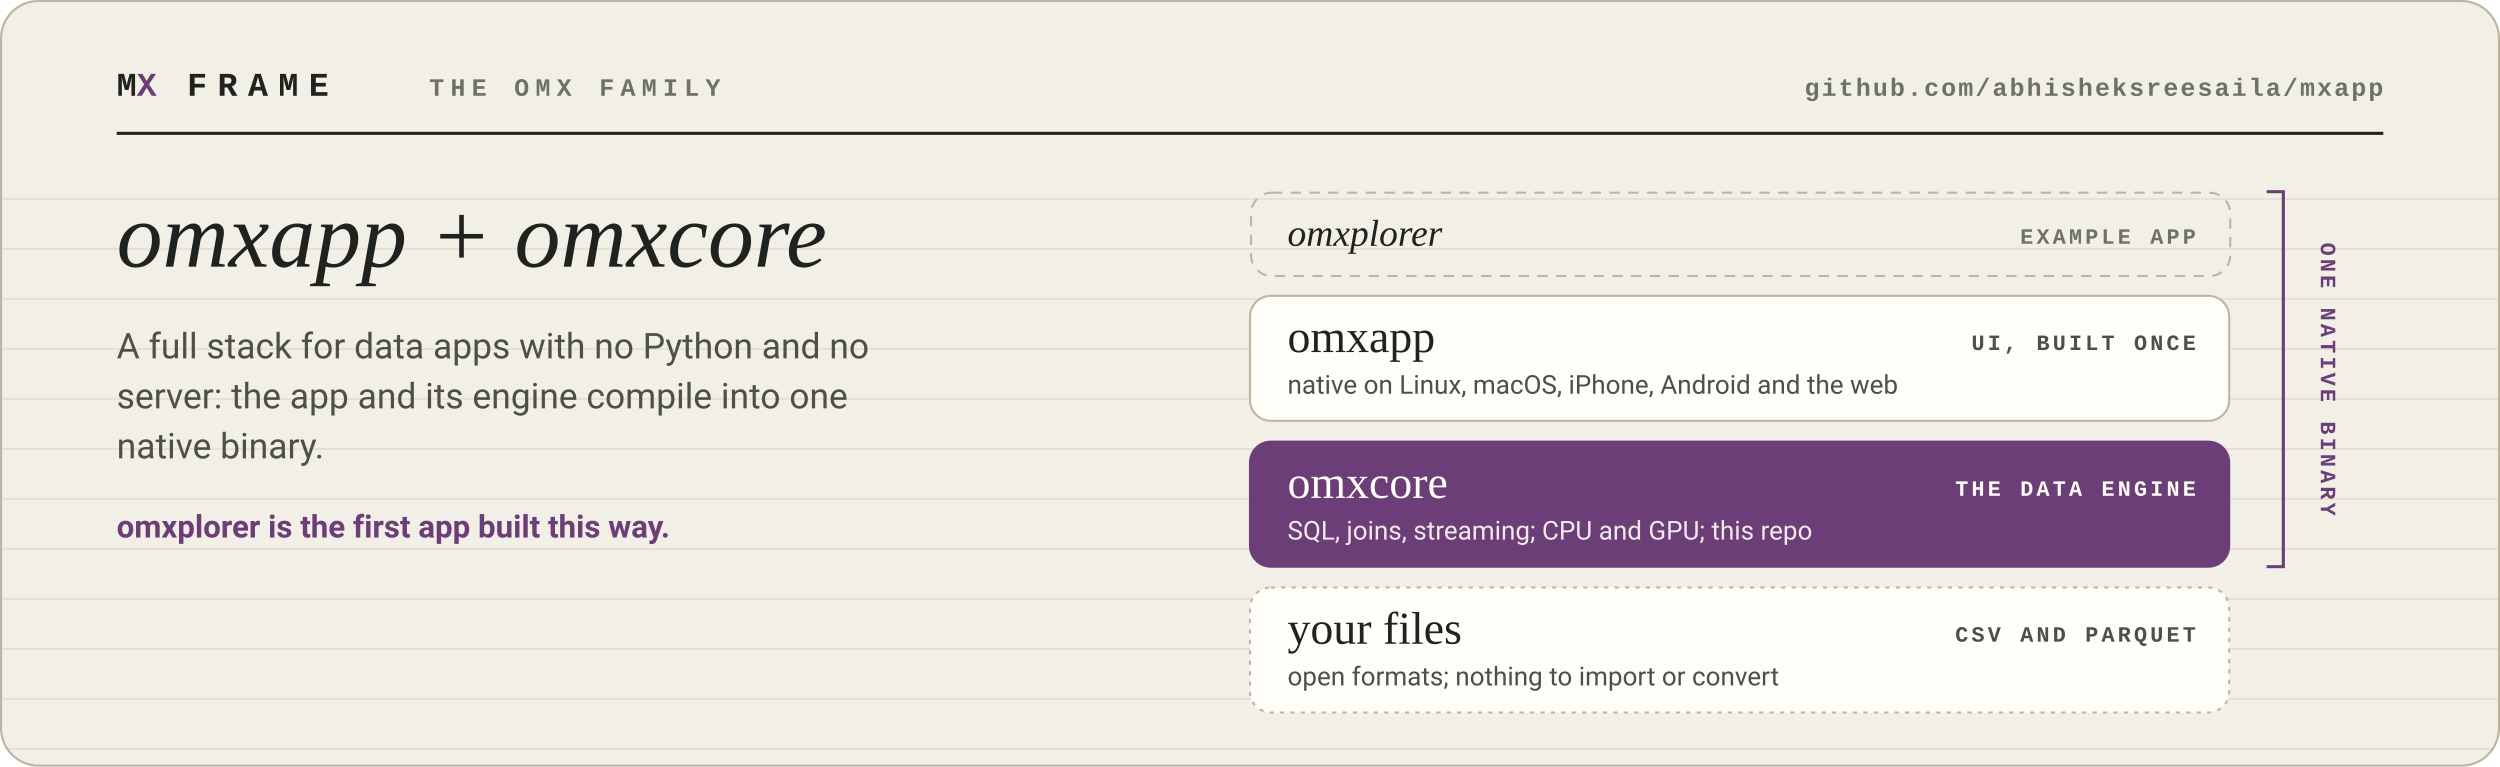
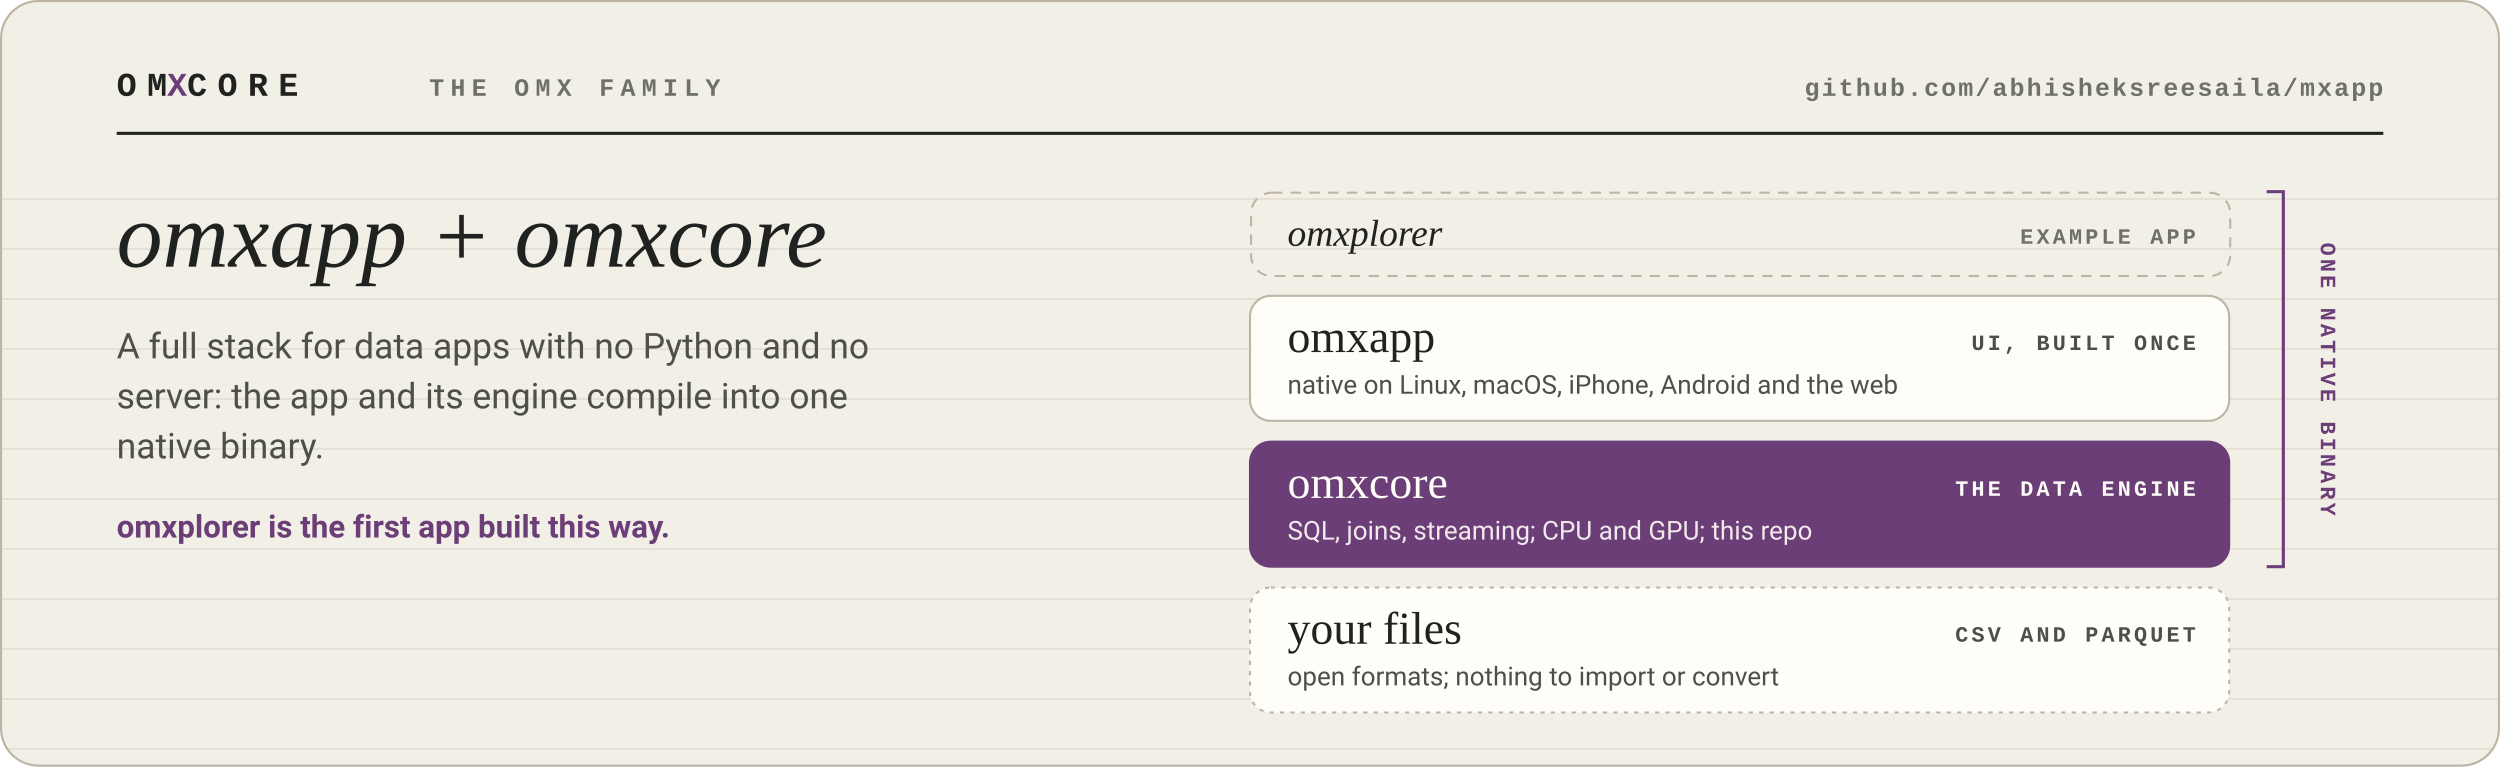
<svg xmlns="http://www.w3.org/2000/svg" width="1200" height="368" viewBox="0 0 1200 368" role="img" aria-labelledby="t d">
  <defs>
    <pattern id="rule" width="24" height="24" patternUnits="userSpaceOnUse">
      <path d="M0 23.5H24" stroke="#D8D0C2" stroke-opacity=".45" />
    </pattern>
    <clipPath id="clip">
      <rect width="1200" height="368" rx="18" />
    </clipPath>
  </defs>
  <g clip-path="url(#clip)">
    <rect width="1200" height="368" fill="#F2EFE7" />
    <rect y="72" width="1200" height="368" fill="url(#rule)" />
-     <text x="56" y="46" font-family="ui-monospace, SFMono-Regular, Menlo, Consolas, 'Liberation Mono', monospace" font-size="16" font-weight="800" letter-spacing="5" fill="#20221F">M<tspan fill="#6C3E78">X</tspan> FRAME</text>
+     <text x="56" y="46" font-family="ui-monospace, SFMono-Regular, Menlo, Consolas, 'Liberation Mono', monospace" font-size="16" font-weight="800" letter-spacing="5" fill="#20221F">OM<tspan fill="#6C3E78">X</tspan>CORE</text>
    <text x="206.0" y="46.0" font-family="ui-monospace, SFMono-Regular, Menlo, Consolas, 'Liberation Mono', monospace" font-size="12" font-weight="700" fill="#6E716A" text-anchor="start" letter-spacing="3">THE OMX FAMILY</text>
    <text x="1144.0" y="46.0" font-family="ui-monospace, SFMono-Regular, Menlo, Consolas, 'Liberation Mono', monospace" font-size="12" font-weight="700" fill="#6E716A" text-anchor="end" letter-spacing="1">github.com/abhisheksreesaila/mxapp</text>
    <path d="M56 64H1144" stroke="#20221F" stroke-width="1.5" />
    <text x="56.0" y="128.0" font-family="Georgia, 'Times New Roman', Times, serif" font-size="44" font-weight="400" fill="#20221F" text-anchor="start" font-style="italic">omxapp + omxcore</text>
    <text x="56.0" y="172.0" font-family="system-ui, -apple-system, 'Segoe UI', Roboto, Helvetica, Arial, sans-serif" font-size="17" font-weight="400" fill="#4C5049" text-anchor="start">A full stack for data apps with no Python and no</text>
    <text x="56.0" y="196.0" font-family="system-ui, -apple-system, 'Segoe UI', Roboto, Helvetica, Arial, sans-serif" font-size="17" font-weight="400" fill="#4C5049" text-anchor="start">server: the app and its engine compile into one</text>
    <text x="56.0" y="220.0" font-family="system-ui, -apple-system, 'Segoe UI', Roboto, Helvetica, Arial, sans-serif" font-size="17" font-weight="400" fill="#4C5049" text-anchor="start">native binary.</text>
    <text x="56.0" y="258.0" font-family="system-ui, -apple-system, 'Segoe UI', Roboto, Helvetica, Arial, sans-serif" font-size="15" font-weight="700" fill="#6C3E78" text-anchor="start">omxplorer is the first app built this way.</text>
    <rect x="600.5" y="92.5" width="470" height="40" rx="10" fill="none" stroke="#BEB4A4" stroke-dasharray="5 4" />
    <text x="618.0" y="118.0" font-family="Georgia, 'Times New Roman', Times, serif" font-size="18" font-weight="400" fill="#20221F" text-anchor="start" font-style="italic">omxplorer</text>
    <text x="1054.0" y="117.0" font-family="ui-monospace, SFMono-Regular, Menlo, Consolas, 'Liberation Mono', monospace" font-size="10.5" font-weight="700" fill="#6E716A" text-anchor="end" letter-spacing="1.5">EXAMPLE APP</text>
    <rect x="600" y="142" width="470" height="60" rx="10" fill="#FFFDF8" stroke="#BEB4A4" />
    <text x="618.0" y="169.0" font-family="Georgia, 'Times New Roman', Times, serif" font-size="22" font-weight="400" fill="#20221F" text-anchor="start">omxapp</text>
    <text x="1054.0" y="168.0" font-family="ui-monospace, SFMono-Regular, Menlo, Consolas, 'Liberation Mono', monospace" font-size="10.5" font-weight="700" fill="#4C5049" text-anchor="end" letter-spacing="1.5">UI, BUILT ONCE</text>
    <text x="618.0" y="189.0" font-family="system-ui, -apple-system, 'Segoe UI', Roboto, Helvetica, Arial, sans-serif" font-size="12.5" font-weight="400" fill="#4C5049" text-anchor="start">native on Linux, macOS, iPhone, Android and the web</text>
    <rect x="600" y="212" width="470" height="60" rx="10" fill="#6C3E78" stroke="#6C3E78" />
    <text x="618.0" y="239.0" font-family="Georgia, 'Times New Roman', Times, serif" font-size="22" font-weight="400" fill="#FFFDF8" text-anchor="start">omxcore</text>
    <text x="1054.0" y="238.0" font-family="ui-monospace, SFMono-Regular, Menlo, Consolas, 'Liberation Mono', monospace" font-size="10.5" font-weight="700" fill="#FFFDF8" text-anchor="end" letter-spacing="1.5">THE DATA ENGINE</text>
    <text x="618.0" y="259.0" font-family="system-ui, -apple-system, 'Segoe UI', Roboto, Helvetica, Arial, sans-serif" font-size="12.5" font-weight="400" fill="#FFFDF8" text-anchor="start" fill-opacity=".9">SQL, joins, streaming; CPU and GPU; this repo</text>
    <rect x="600" y="282" width="470" height="60" rx="10" fill="#FFFDF8" stroke="#BEB4A4" stroke-dasharray="2 3" />
    <text x="618.0" y="309.0" font-family="Georgia, 'Times New Roman', Times, serif" font-size="22" font-weight="400" fill="#20221F" text-anchor="start">your files</text>
    <text x="1054.0" y="308.0" font-family="ui-monospace, SFMono-Regular, Menlo, Consolas, 'Liberation Mono', monospace" font-size="10.5" font-weight="700" fill="#4C5049" text-anchor="end" letter-spacing="1.5">CSV AND PARQUET</text>
    <text x="618.0" y="329.0" font-family="system-ui, -apple-system, 'Segoe UI', Roboto, Helvetica, Arial, sans-serif" font-size="12.5" font-weight="400" fill="#4C5049" text-anchor="start">open formats; nothing to import or convert</text>
    <path d="M1088 92h8V272h-8" fill="none" stroke="#6C3E78" stroke-width="1.5" />
    <text x="1114" y="182.0" font-family="ui-monospace, SFMono-Regular, Menlo, Consolas, 'Liberation Mono', monospace" font-size="10.5" font-weight="700" fill="#6C3E78" letter-spacing="1.5" text-anchor="middle" transform="rotate(90 1114 182.0)">ONE NATIVE BINARY</text>
  </g>
  <rect x=".5" y=".5" width="1199" height="367" rx="18" fill="none" stroke="#BEB4A4" />
</svg>
